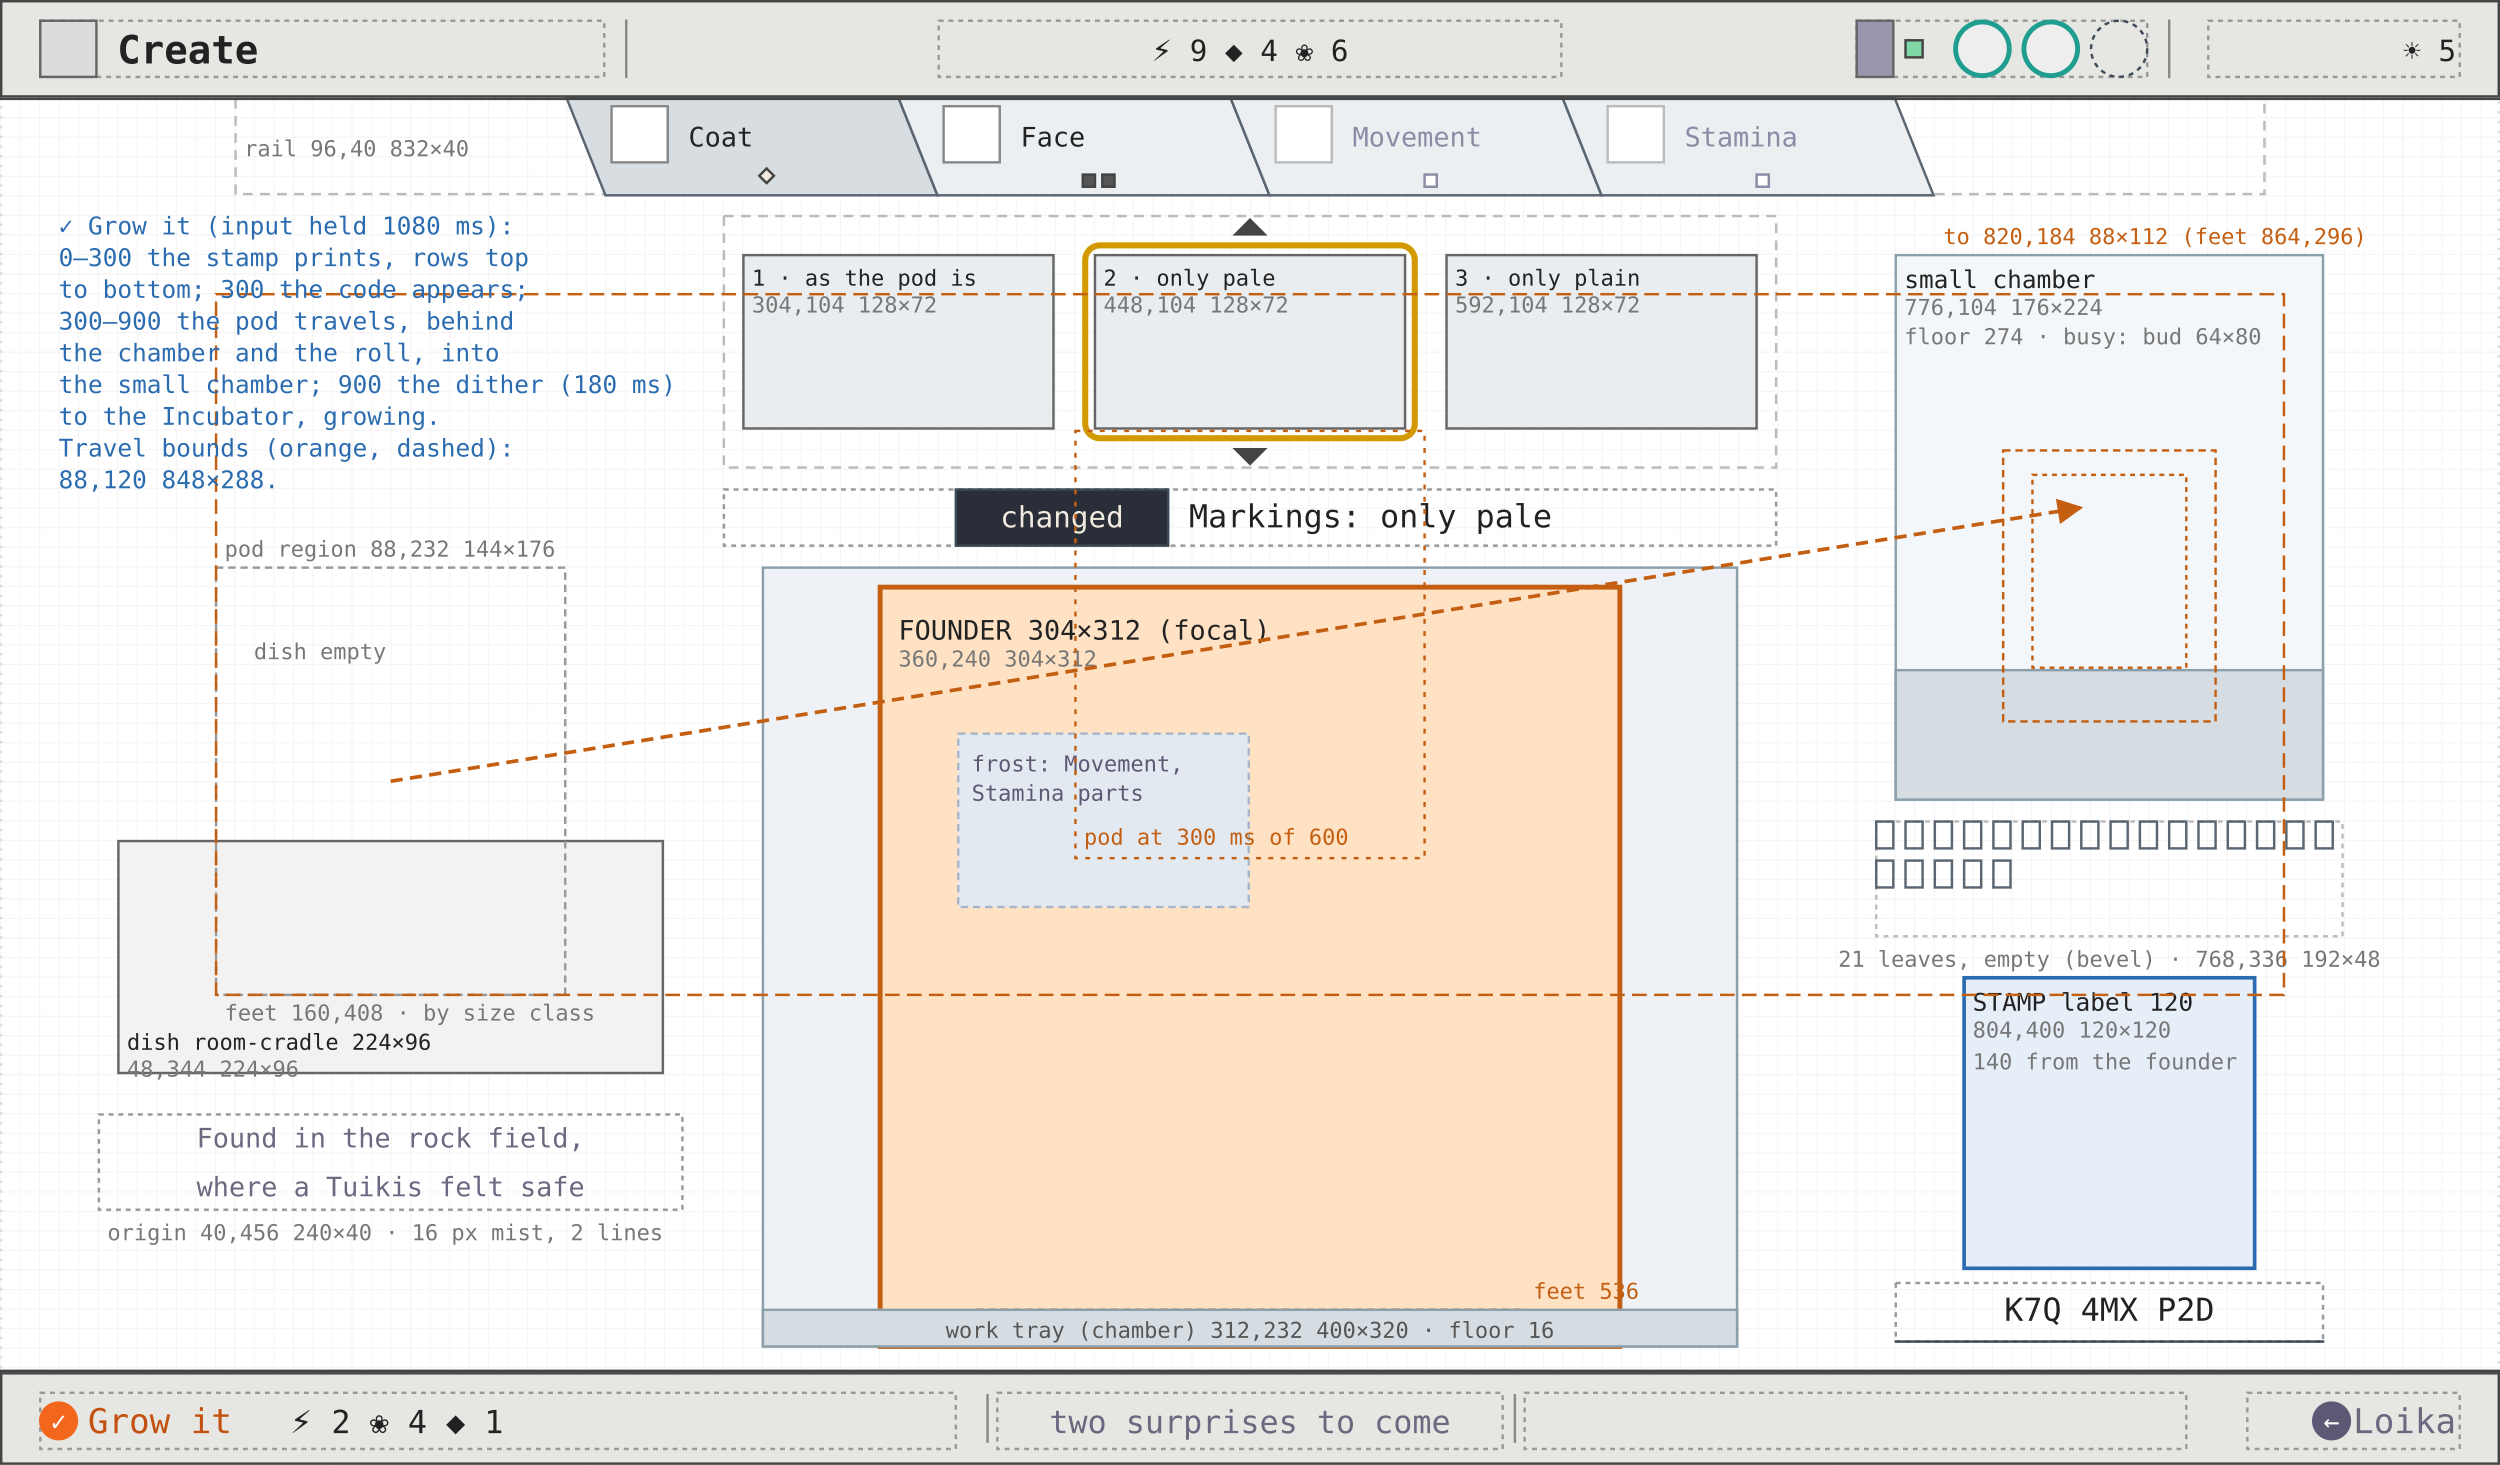
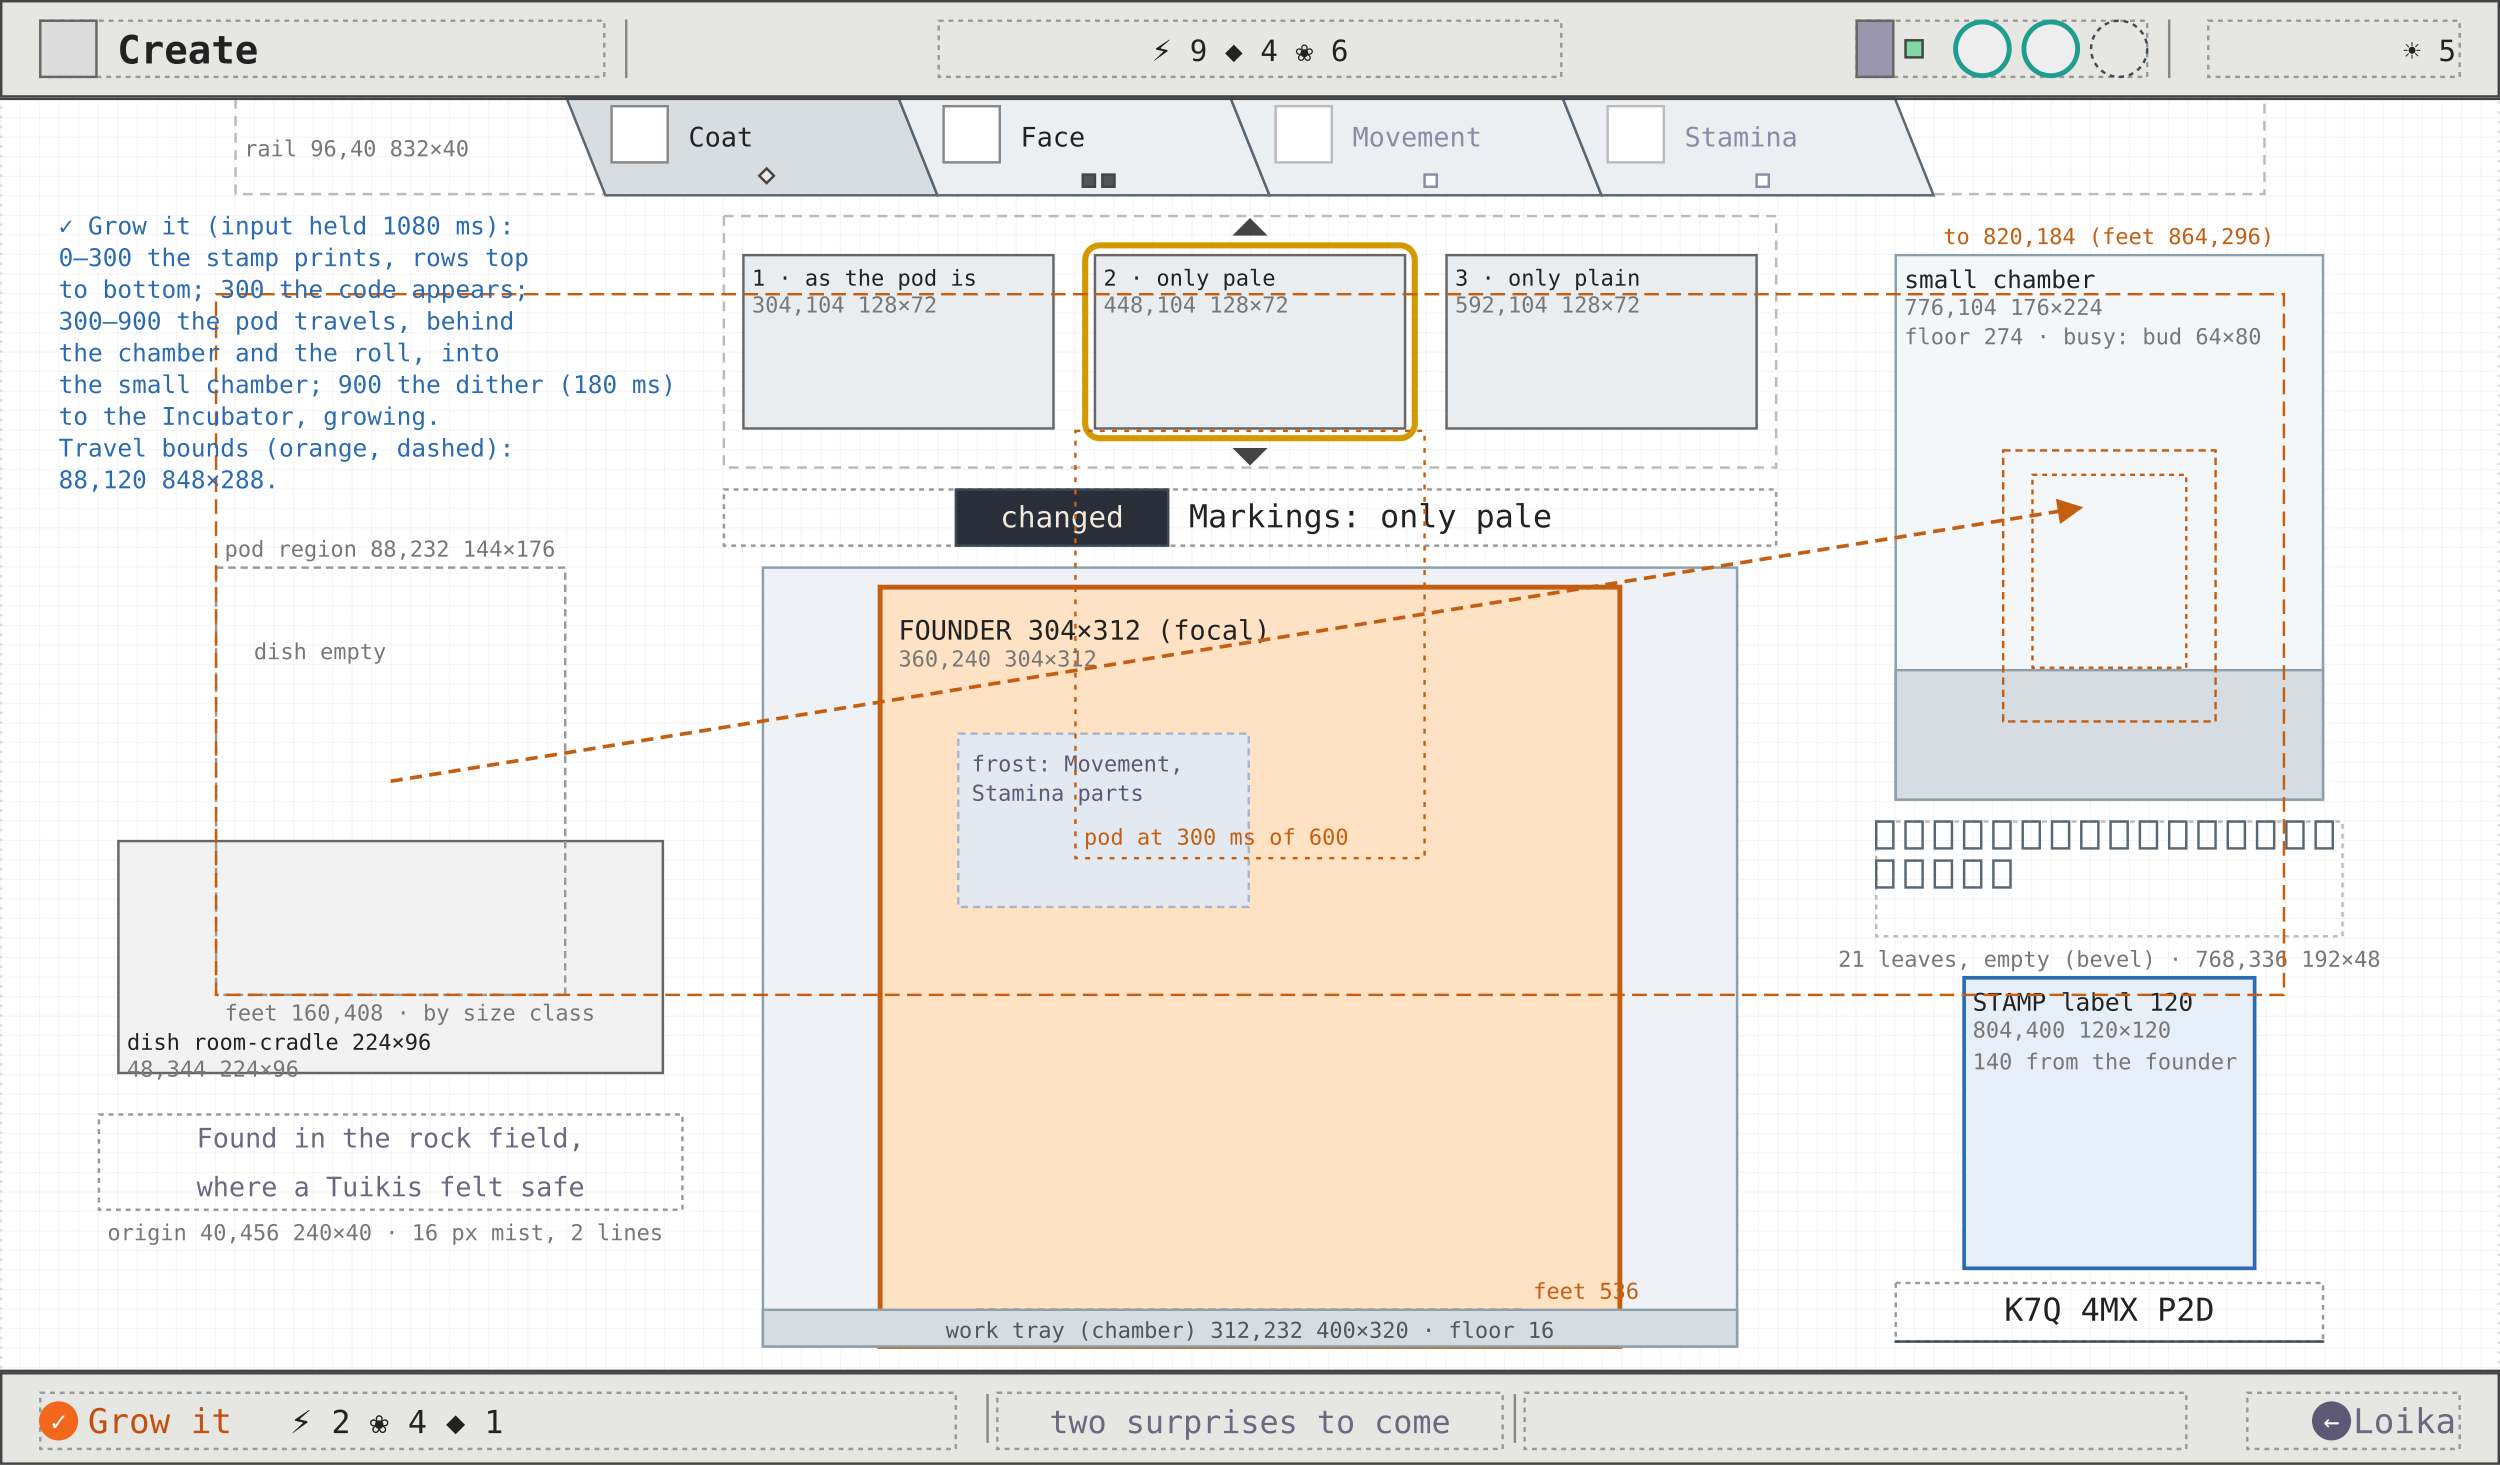
<svg xmlns="http://www.w3.org/2000/svg" viewBox="0 0 1024 600" width="1024" height="600" font-family="ui-monospace, Menlo, Consolas, monospace">
  <defs>
    <pattern id="g8" width="8" height="8" patternUnits="userSpaceOnUse">
      <path d="M8 0H0V8" fill="none" stroke="#efefef" stroke-width="0.5" />
    </pattern>
    <marker id="ah" viewBox="0 0 8 8" refX="7" refY="4" markerWidth="7" markerHeight="7" orient="auto">
      <path d="M0 0L8 4L0 8z" fill="#2b6cb0" />
    </marker>
    <marker id="ao" viewBox="0 0 8 8" refX="7" refY="4" markerWidth="7" markerHeight="7" orient="auto">
      <path d="M0 0L8 4L0 8z" fill="#c45f12" />
    </marker>
    <marker id="ag" viewBox="0 0 8 8" refX="7" refY="4" markerWidth="7" markerHeight="7" orient="auto">
      <path d="M0 0L8 4L0 8z" fill="#6b6880" />
    </marker>
  </defs>
  <rect width="1024" height="600" fill="#ffffff" />
  <rect width="1024" height="600" fill="url(#g8)" />
  <rect x="0.5" y="40.5" width="1023" height="521" fill="none" stroke="#ddd" stroke-width="1" stroke-dasharray="1 3" />
  <rect x="96.5" y="40.5" width="831" height="39" fill="none" stroke="#bbb" stroke-width="1" stroke-dasharray="4 3" />
  <polygon points="232,40 368,40 384,80 248,80" fill="#d8dde2" stroke="#5a6672" stroke-width="1" />
  <rect x="250.5" y="43.5" width="23" height="23" fill="#fff" stroke="#888" stroke-width="1" />
  <text x="282" y="60" font-size="11" fill="#222">Coat</text>
  <polygon points="314,69 317,72 314,75 311,72" fill="#f1ebdf" stroke="#444" stroke-width="1" />
  <polygon points="368,40 504,40 520,80 384,80" fill="#eceff1" stroke="#5a6672" stroke-width="1" />
  <rect x="386.5" y="43.5" width="23" height="23" fill="#fff" stroke="#888" stroke-width="1" />
  <text x="418" y="60" font-size="11" fill="#222">Face</text>
  <rect x="443.5" y="71.5" width="5" height="5" fill="#555" stroke="#444" stroke-width="1" />
  <rect x="451.5" y="71.5" width="5" height="5" fill="#555" stroke="#444" stroke-width="1" />
  <polygon points="504,40 640,40 656,80 520,80" fill="#eceff1" stroke="#5a6672" stroke-width="1" />
  <rect x="522.5" y="43.5" width="23" height="23" fill="#fff" stroke="#bbb" stroke-width="1" />
  <text x="554" y="60" font-size="11" fill="#8d8aa6">Movement</text>
  <rect x="583.5" y="71.5" width="5" height="5" fill="#fff" stroke="#8d8aa6" stroke-width="1" />
  <polygon points="640,40 776,40 792,80 656,80" fill="#eceff1" stroke="#5a6672" stroke-width="1" />
  <rect x="658.5" y="43.5" width="23" height="23" fill="#fff" stroke="#bbb" stroke-width="1" />
  <text x="690" y="60" font-size="11" fill="#8d8aa6">Stamina</text>
  <rect x="719.5" y="71.5" width="5" height="5" fill="#fff" stroke="#8d8aa6" stroke-width="1" />
  <text x="100" y="64" font-size="9" fill="#777">rail 96,40 832×40</text>
  <rect x="48.5" y="344.5" width="223" height="95" fill="#f2f2f2" stroke="#666" stroke-width="1" />
  <text x="52" y="430" font-size="9" fill="#222">dish room-cradle 224×96</text>
  <text x="52" y="441" font-size="9" fill="#777">48,344 224×96</text>
  <rect x="88.5" y="232.5" width="143" height="175" fill="none" stroke="#999" stroke-width="1" stroke-dasharray="3 2" />
  <text x="104" y="270" font-size="9" fill="#777">dish empty</text>
  <text x="92" y="228" font-size="9" fill="#777">pod region 88,232 144×176</text>
  <text x="92" y="418" font-size="9" fill="#777">feet 160,408 · by size class</text>
  <rect x="40.5" y="456.5" width="239" height="39" fill="none" stroke="#999" stroke-width="1" stroke-dasharray="2 2" />
  <text x="160" y="470" font-size="11" fill="#6b6880" text-anchor="middle">Found in the rock field,</text>
  <text x="160" y="490" font-size="11" fill="#6b6880" text-anchor="middle">where a Tuikis felt safe</text>
  <text x="44" y="508" font-size="9" fill="#777">origin 40,456 240×40 · 16 px mist, 2 lines</text>
  <rect x="312.5" y="232.5" width="399" height="319" fill="#eef2f6" stroke="#8ca0ab" stroke-width="1" />
  <rect x="360.5" y="240.5" width="303" height="311" fill="#ffe2c4" stroke="#c45f12" stroke-width="2" />
  <text x="368" y="262" font-size="11" fill="#222">FOUNDER 304×312 (focal)</text>
  <text x="368" y="273" font-size="9" fill="#777">360,240 304×312</text>
  <rect x="392.5" y="300.5" width="119" height="71" fill="#e3e9f0" stroke="#a9b5c8" stroke-width="1" stroke-dasharray="3 2" />
  <text x="398" y="316" font-size="9" fill="#5d5974">frost: Movement,</text>
  <text x="398" y="328" font-size="9" fill="#5d5974">Stamina parts</text>
  <line x1="400" y1="536.5" x2="624" y2="536.5" stroke="#c45f12" stroke-width="1" stroke-dasharray="3 2" />
  <text x="628" y="532" font-size="9" fill="#c45f12">feet 536</text>
  <rect x="312.5" y="536.5" width="399" height="15" fill="#d6dde2" stroke="#8ca0ab" stroke-width="1" />
  <text x="512" y="548" font-size="9" fill="#555" text-anchor="middle">work tray (chamber) 312,232 400×320 · floor 16</text>
  <rect x="296.5" y="88.5" width="431" height="103" fill="none" stroke="#bbb" stroke-width="1" stroke-dasharray="4 3" />
  <rect x="304.5" y="104.5" width="127" height="71" fill="#e9edf0" stroke="#666" stroke-width="1" />
  <text x="308" y="117" font-size="9" fill="#222">1 · as the pod is</text>
  <text x="308" y="128" font-size="9" fill="#777">304,104 128×72</text>
  <rect x="448.5" y="104.5" width="127" height="71" fill="#e9edf0" stroke="#666" stroke-width="1" />
  <text x="452" y="117" font-size="9" fill="#222">2 · only pale</text>
  <text x="452" y="128" font-size="9" fill="#777">448,104 128×72</text>
  <rect x="592.5" y="104.5" width="127" height="71" fill="#e9edf0" stroke="#666" stroke-width="1" />
  <text x="596" y="117" font-size="9" fill="#222">3 · only plain</text>
  <text x="596" y="128" font-size="9" fill="#777">592,104 128×72</text>
  <rect x="444.5" y="100.5" width="135" height="79" rx="6" fill="none" stroke="#d29a00" stroke-width="2.5" />
  <polygon points="506,96 512,90 518,96" fill="#444" stroke="#444" stroke-width="1" />
  <polygon points="506,184 512,190 518,184" fill="#444" stroke="#444" stroke-width="1" />
  <rect x="296.5" y="200.5" width="431" height="23" fill="none" stroke="#999" stroke-width="1" stroke-dasharray="2 2" />
  <rect x="391.5" y="200.5" width="87" height="23" fill="#2a2e38" stroke="#3c4b57" stroke-width="1" />
  <text x="435" y="216" font-size="12" fill="#f1ebdf" text-anchor="middle">changed</text>
  <text x="487" y="216" font-size="13" fill="#222">Markings: only pale</text>
  <rect x="776.5" y="104.5" width="175" height="223" fill="#f4f7f9" stroke="#8ca0ab" stroke-width="1" />
  <rect x="776.5" y="274.5" width="175" height="53" fill="#d6dde2" stroke="#8ca0ab" stroke-width="1" />
  <text x="780" y="118" font-size="10" fill="#222">small chamber</text>
  <text x="780" y="129" font-size="9" fill="#777">776,104 176×224</text>
  <text x="780" y="141" font-size="9" fill="#777">floor 274 · busy: bud 64×80</text>
  <rect x="832.5" y="194.5" width="63" height="79" fill="none" stroke="#c45f12" stroke-width="1" stroke-dasharray="2 2" />
  <rect x="768.5" y="336.5" width="191" height="47" fill="none" stroke="#bbb" stroke-width="1" stroke-dasharray="2 2" />
  <rect x="768.5" y="336.5" width="7" height="11" fill="none" stroke="#5a6672" stroke-width="1" />
  <rect x="780.5" y="336.5" width="7" height="11" fill="none" stroke="#5a6672" stroke-width="1" />
  <rect x="792.5" y="336.5" width="7" height="11" fill="none" stroke="#5a6672" stroke-width="1" />
  <rect x="804.5" y="336.5" width="7" height="11" fill="none" stroke="#5a6672" stroke-width="1" />
  <rect x="816.5" y="336.5" width="7" height="11" fill="none" stroke="#5a6672" stroke-width="1" />
  <rect x="828.5" y="336.5" width="7" height="11" fill="none" stroke="#5a6672" stroke-width="1" />
  <rect x="840.5" y="336.5" width="7" height="11" fill="none" stroke="#5a6672" stroke-width="1" />
  <rect x="852.5" y="336.5" width="7" height="11" fill="none" stroke="#5a6672" stroke-width="1" />
  <rect x="864.5" y="336.5" width="7" height="11" fill="none" stroke="#5a6672" stroke-width="1" />
  <rect x="876.5" y="336.5" width="7" height="11" fill="none" stroke="#5a6672" stroke-width="1" />
  <rect x="888.5" y="336.5" width="7" height="11" fill="none" stroke="#5a6672" stroke-width="1" />
  <rect x="900.5" y="336.5" width="7" height="11" fill="none" stroke="#5a6672" stroke-width="1" />
  <rect x="912.5" y="336.5" width="7" height="11" fill="none" stroke="#5a6672" stroke-width="1" />
  <rect x="924.5" y="336.5" width="7" height="11" fill="none" stroke="#5a6672" stroke-width="1" />
  <rect x="936.5" y="336.5" width="7" height="11" fill="none" stroke="#5a6672" stroke-width="1" />
  <rect x="948.5" y="336.5" width="7" height="11" fill="none" stroke="#5a6672" stroke-width="1" />
  <rect x="768.5" y="352.5" width="7" height="11" fill="none" stroke="#5a6672" stroke-width="1" />
  <rect x="780.5" y="352.5" width="7" height="11" fill="none" stroke="#5a6672" stroke-width="1" />
  <rect x="792.5" y="352.5" width="7" height="11" fill="none" stroke="#5a6672" stroke-width="1" />
  <rect x="804.5" y="352.5" width="7" height="11" fill="none" stroke="#5a6672" stroke-width="1" />
  <rect x="816.5" y="352.5" width="7" height="11" fill="none" stroke="#5a6672" stroke-width="1" />
  <text x="864" y="396" font-size="9" fill="#777" text-anchor="middle">21 leaves, empty (bevel) · 768,336 192×48</text>
  <rect x="804.5" y="400.5" width="119" height="119" fill="#e6eef8" stroke="#2b6cb0" stroke-width="1.5" />
  <text x="808" y="414" font-size="10" fill="#222">STAMP label 120</text>
  <text x="808" y="425" font-size="9" fill="#777">804,400 120×120</text>
  <text x="808" y="438" font-size="9" fill="#777">140 from the founder</text>
  <rect x="776.5" y="525.5" width="175" height="24" fill="none" stroke="#999" stroke-width="1" stroke-dasharray="2 2" />
  <line x1="776" y1="549.5" x2="952" y2="549.5" stroke="#3c4b57" stroke-width="1" />
  <text x="864" y="541" font-size="13" fill="#222" text-anchor="middle">K7Q 4MX P2D</text>
  <rect x="88.5" y="120.5" width="847" height="287" fill="none" stroke="#c45f12" stroke-width="1" stroke-dasharray="6 3" />
  <rect x="820.5" y="184.5" width="87" height="111" fill="none" stroke="#c45f12" stroke-width="1" stroke-dasharray="3 2" />
-   <text x="796" y="100" font-size="9" fill="#c45f12">to 820,184 88×112 (feet 864,296)</text>
+   <text x="796" y="100" font-size="9" fill="#c45f12">to 820,184 (feet 864,296)</text>
  <rect x="440.5" y="176.5" width="143" height="175" fill="none" stroke="#c45f12" stroke-width="1" stroke-dasharray="2 3" />
  <text x="444" y="346" font-size="9" fill="#c45f12">pod at 300 ms of 600</text>
  <line x1="160" y1="320" x2="852" y2="208" stroke="#c45f12" stroke-width="1.5" stroke-dasharray="5 3" marker-end="url(#ao)" />
  <text x="24" y="96" font-size="10" fill="#2b6cb0">✓ Grow it (input held 1080 ms):</text>
  <text x="24" y="109" font-size="10" fill="#2b6cb0">0–300 the stamp prints, rows top</text>
  <text x="24" y="122" font-size="10" fill="#2b6cb0">  to bottom; 300 the code appears;</text>
  <text x="24" y="135" font-size="10" fill="#2b6cb0">300–900 the pod travels, behind</text>
  <text x="24" y="148" font-size="10" fill="#2b6cb0">  the chamber and the roll, into</text>
  <text x="24" y="161" font-size="10" fill="#2b6cb0">  the small chamber; 900 the dither (180 ms)</text>
  <text x="24" y="174" font-size="10" fill="#2b6cb0">  to the Incubator, growing.</text>
  <text x="24" y="187" font-size="10" fill="#2b6cb0">Travel bounds (orange, dashed):</text>
  <text x="24" y="200" font-size="10" fill="#2b6cb0">  88,120 848×288.</text>
  <line x1="0" y1="40.5" x2="1024" y2="40.5" stroke="#444" stroke-width="1" />
  <rect x="0.5" y="0.5" width="1023" height="39" fill="#e6e6e2" stroke="#444" stroke-width="1" />
  <rect x="16.5" y="8.5" width="231" height="23" fill="none" stroke="#999" stroke-width="1" stroke-dasharray="2 2" />
  <rect x="16.5" y="8.5" width="23" height="23" fill="#dcdcdc" stroke="#666" stroke-width="1" />
  <text x="48" y="26" font-size="16" fill="#222" font-weight="600">Create</text>
  <line x1="256.5" y1="8" x2="256.5" y2="32" stroke="#888" stroke-width="1" />
  <line x1="888.5" y1="8" x2="888.5" y2="32" stroke="#888" stroke-width="1" />
  <rect x="384.5" y="8.5" width="255" height="23" fill="none" stroke="#999" stroke-width="1" stroke-dasharray="2 2" />
  <text x="512" y="25" font-size="12" fill="#222" text-anchor="middle">⚡ 9   ◆ 4   ❀ 6</text>
  <rect x="760.5" y="8.5" width="119" height="23" fill="none" stroke="#999" stroke-width="1" stroke-dasharray="2 2" />
  <rect x="760.5" y="8.5" width="15" height="23" fill="#9a96ae" stroke="#666" stroke-width="1" />
  <rect x="780.5" y="16.5" width="7" height="7" fill="#7fd8a6" stroke="#444" stroke-width="1" />
  <circle cx="812" cy="20" r="11" fill="#eee" stroke="#1f9d8f" stroke-width="2" />
  <circle cx="840" cy="20" r="11" fill="#eee" stroke="#1f9d8f" stroke-width="2" />
  <circle cx="868" cy="20" r="11.5" fill="none" stroke="#3c4b57" stroke-width="1" stroke-dasharray="2 2" />
  <rect x="904.5" y="8.5" width="103" height="23" fill="none" stroke="#999" stroke-width="1" stroke-dasharray="2 2" />
  <text x="1006" y="25" font-size="12" fill="#222" text-anchor="end">☀ 5</text>
  <line x1="0" y1="561.5" x2="1024" y2="561.5" stroke="#444" stroke-width="1" />
  <rect x="0.5" y="562.5" width="1023" height="37" fill="#e6e6e2" stroke="#444" stroke-width="1" />
  <rect x="16.5" y="570.5" width="375" height="23" fill="none" stroke="#999" stroke-width="1" stroke-dasharray="2 2" />
  <rect x="408.5" y="570.5" width="207" height="23" fill="none" stroke="#999" stroke-width="1" stroke-dasharray="2 2" />
  <rect x="624.5" y="570.5" width="271" height="23" fill="none" stroke="#999" stroke-width="1" stroke-dasharray="2 2" />
  <rect x="920.5" y="570.5" width="87" height="23" fill="none" stroke="#999" stroke-width="1" stroke-dasharray="2 2" />
  <line x1="404.5" y1="571" x2="404.5" y2="591" stroke="#888" stroke-width="1" />
  <line x1="620.5" y1="571" x2="620.5" y2="591" stroke="#888" stroke-width="1" />
  <circle cx="24" cy="582" r="8" fill="#f2671b" />
  <text x="24" y="586" font-size="11" fill="#fff" text-anchor="middle">✓</text>
  <text x="36" y="587" font-size="14" fill="#c4500f">Grow it</text>
  <text x="118.8" y="587" font-size="13" fill="#222">⚡ 2  ❀ 4  ◆ 1</text>
  <text x="512" y="587" font-size="13" fill="#6b6880" text-anchor="middle">two surprises to come</text>
  <circle cx="955" cy="582" r="8" fill="#5d5974" />
  <text x="955" y="586" font-size="11" fill="#fff" text-anchor="middle">←</text>
  <text x="1006" y="587" font-size="14" fill="#6b6880" text-anchor="end">Loika</text>
</svg>
